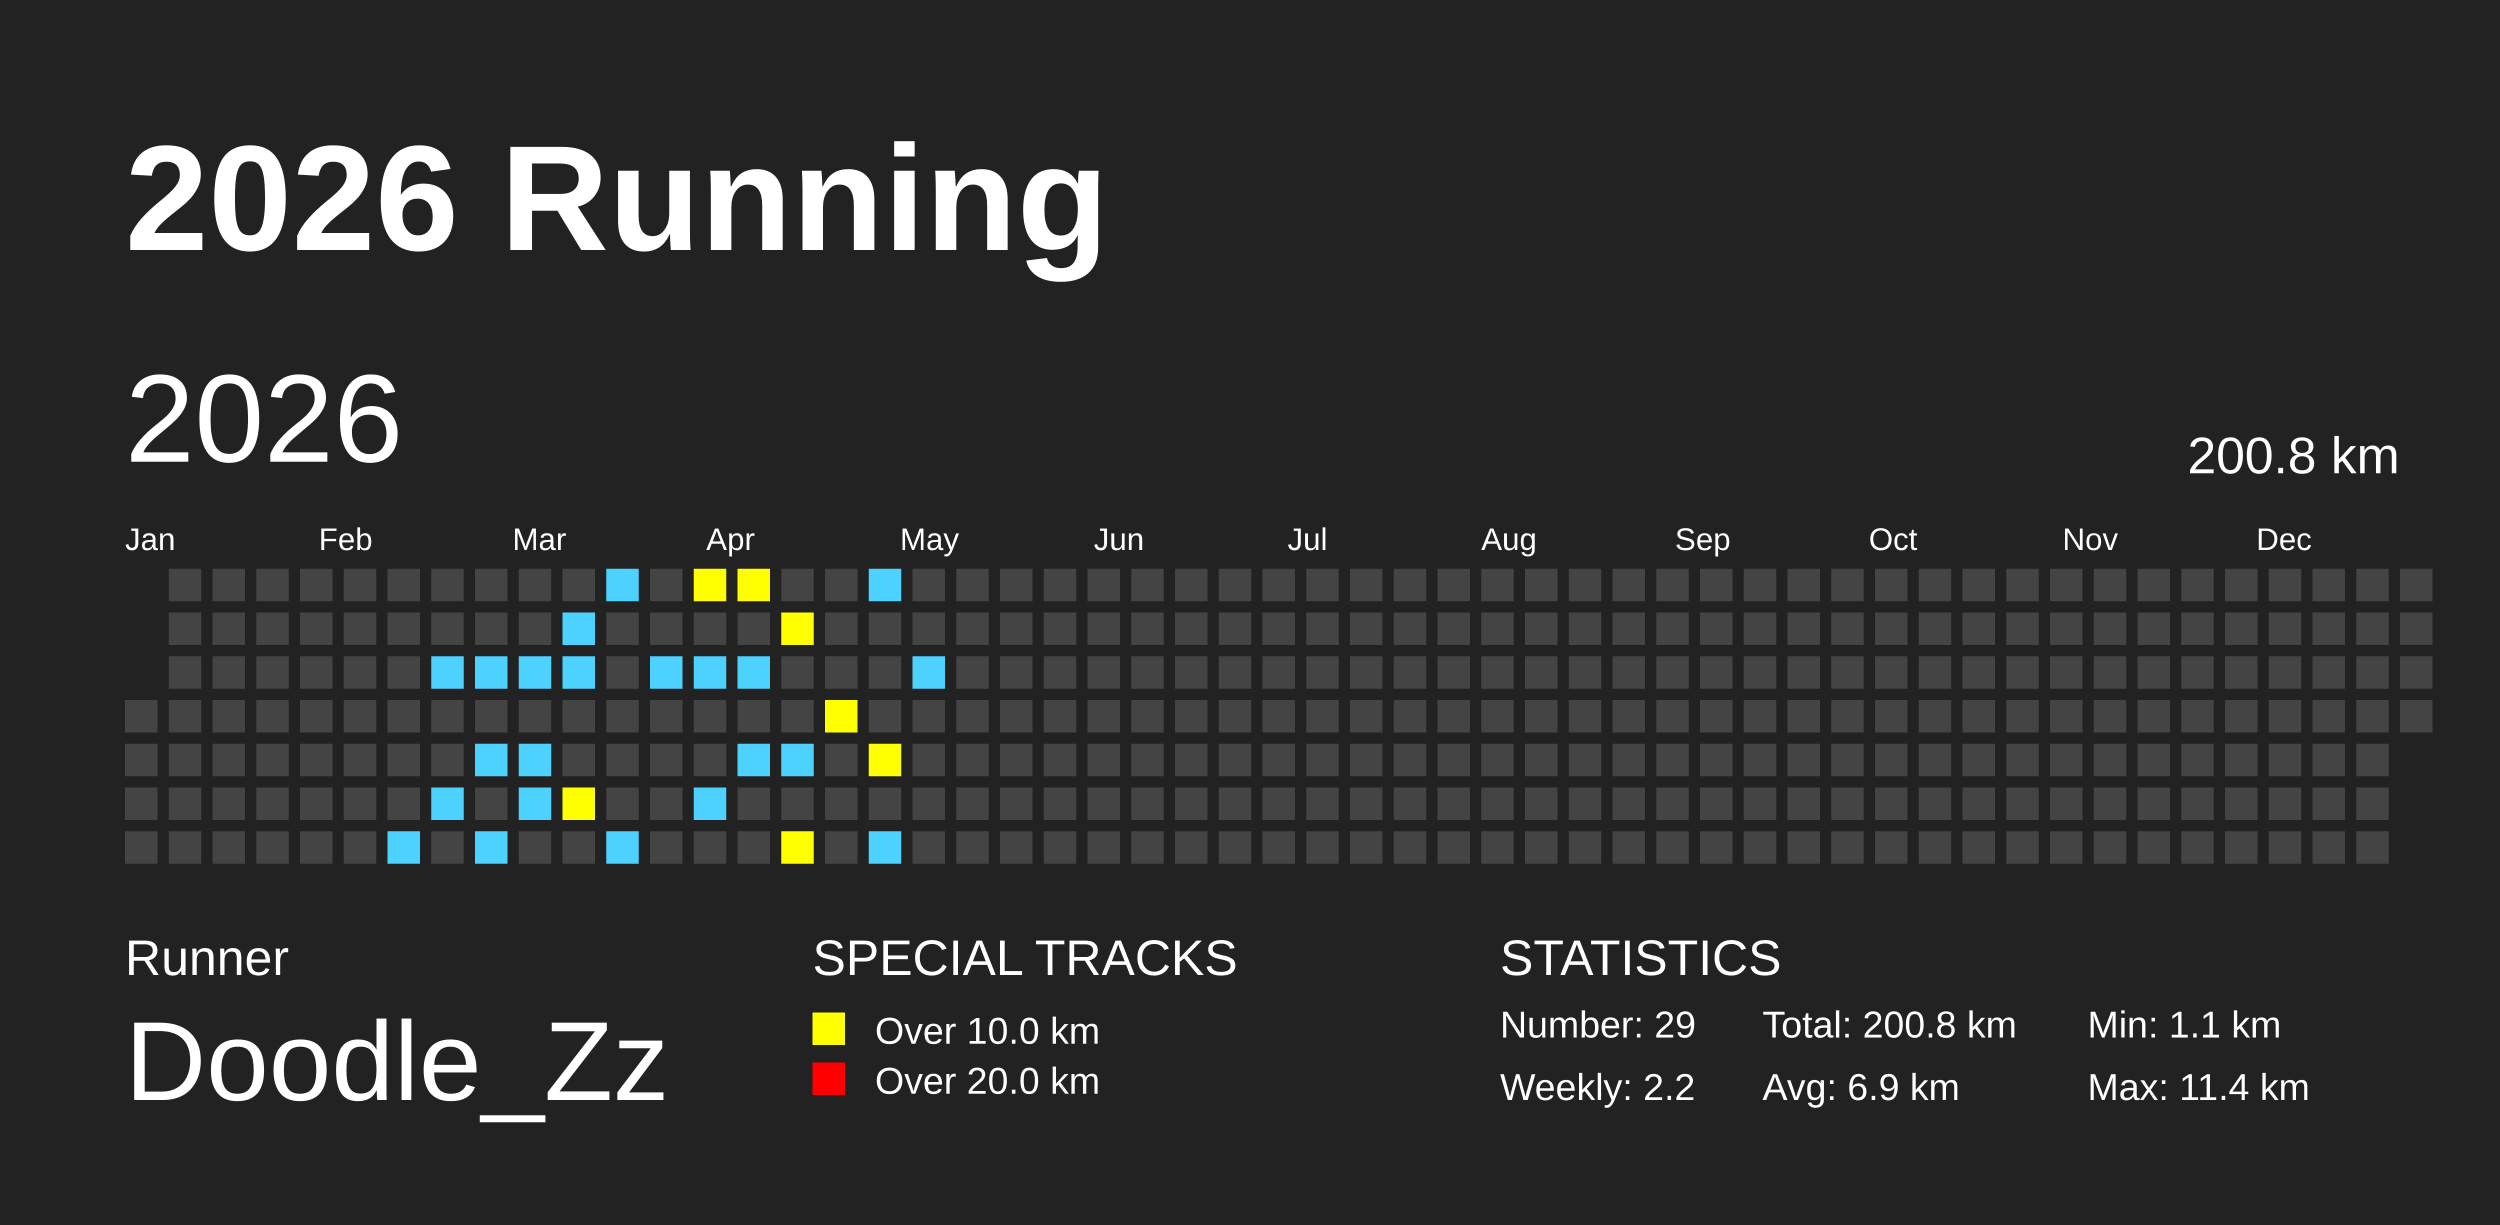
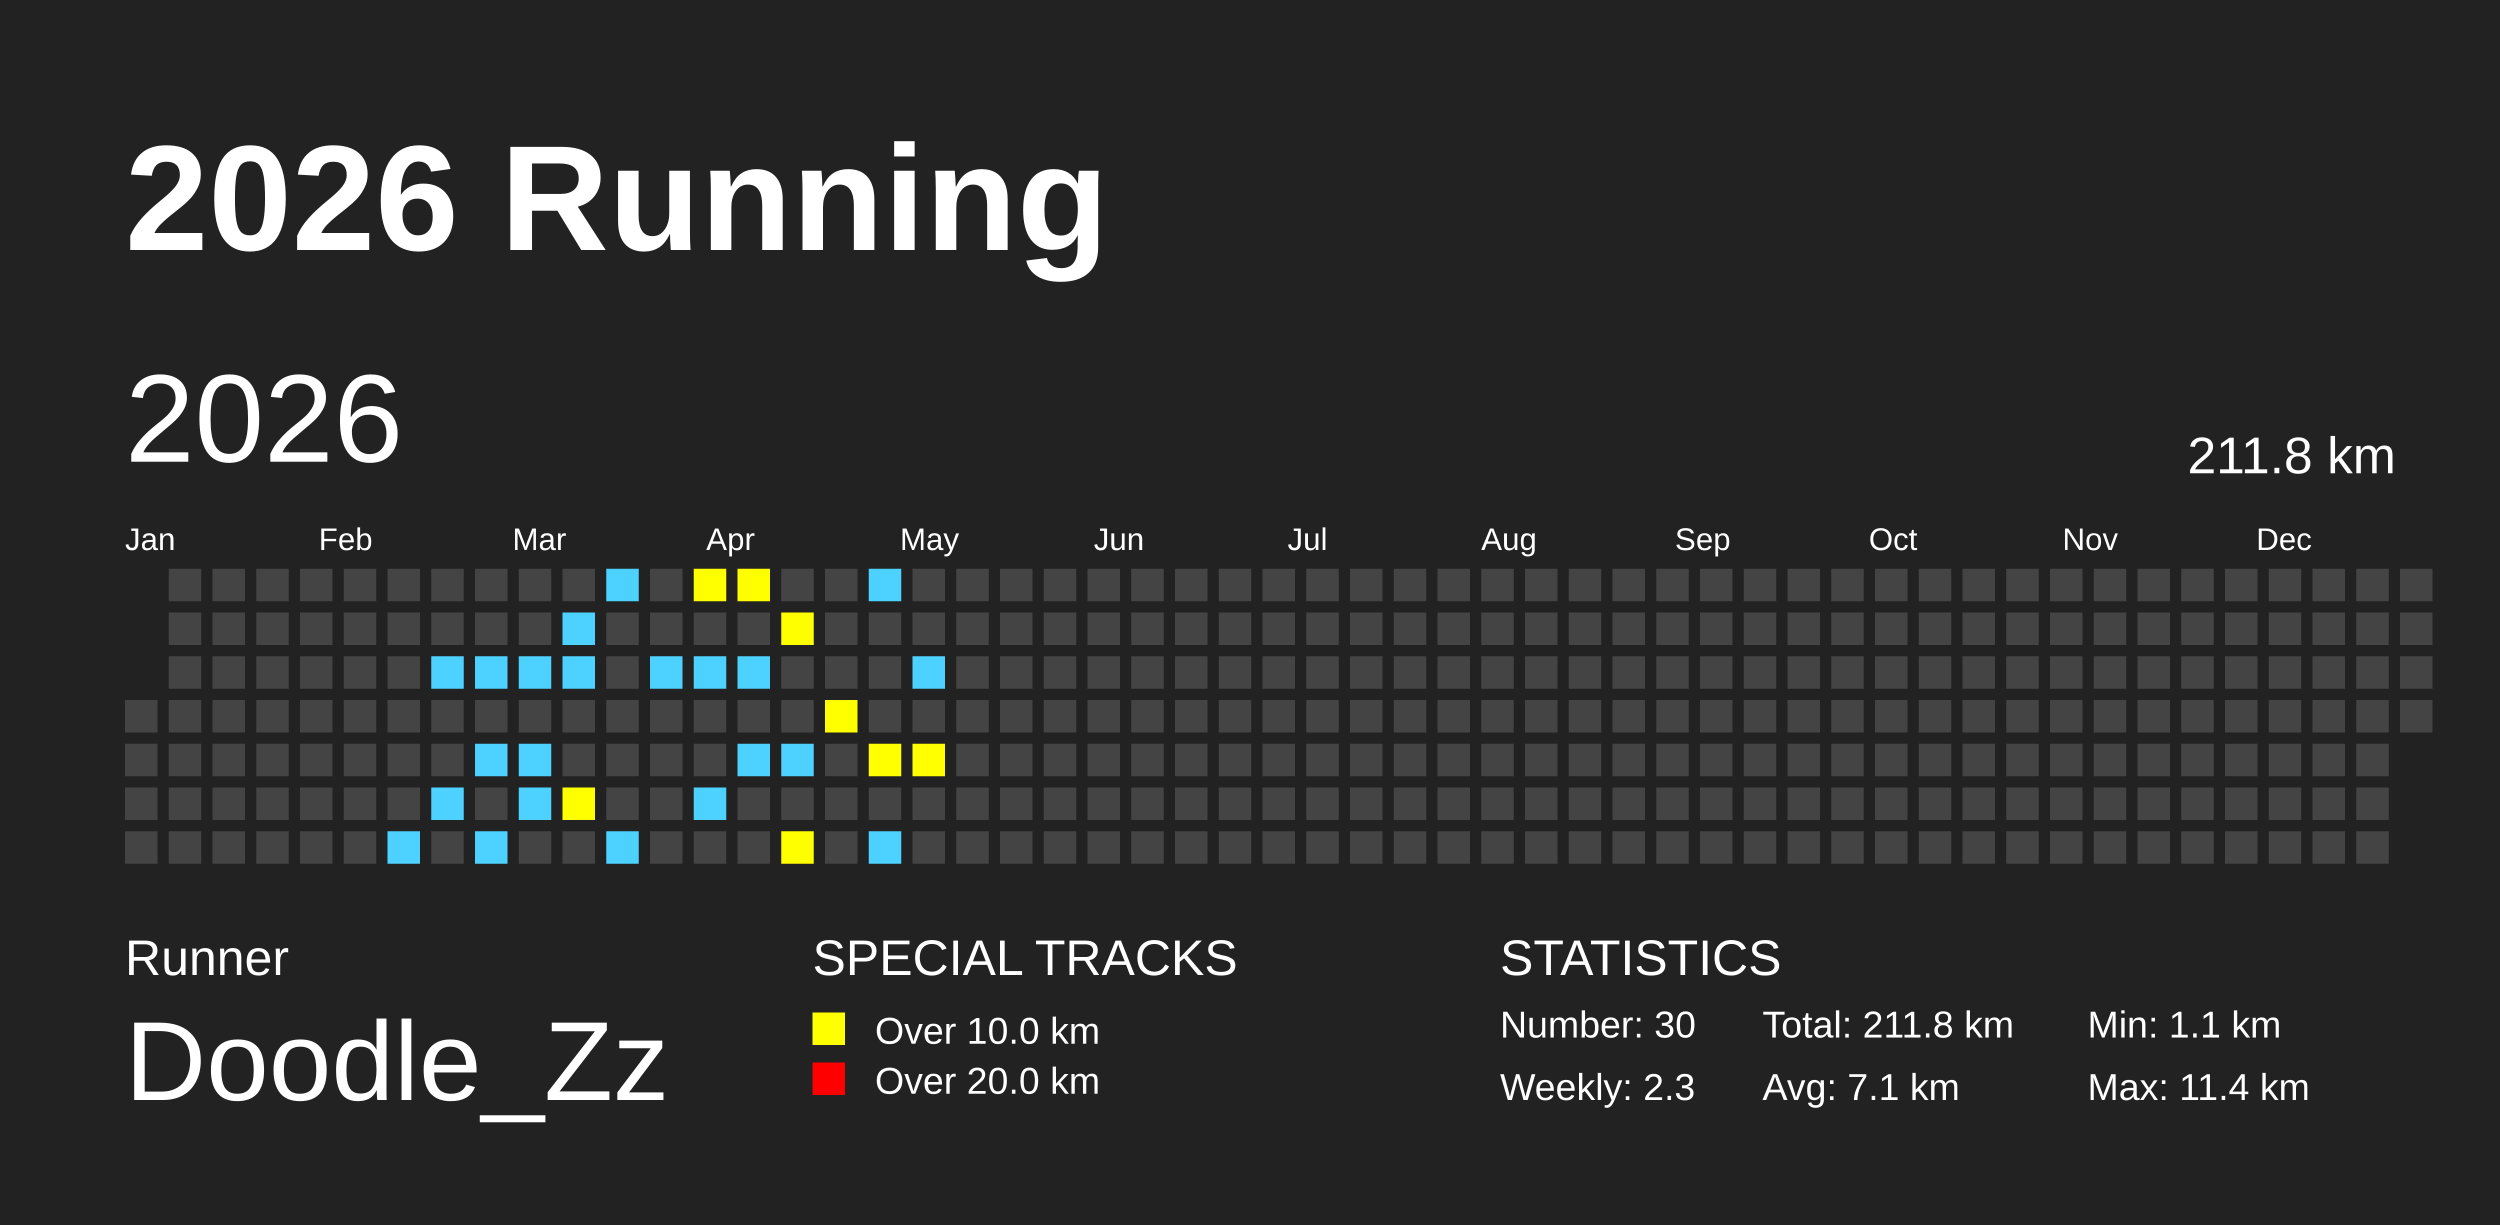
<svg xmlns="http://www.w3.org/2000/svg" baseProfile="full" height="98mm" version="1.1" viewBox="0,0,200,98" width="200mm">
  <defs />
  <rect fill="#222222" height="98" width="200" x="0" y="0" />
  <text fill="#FFFFFF" style="font-size:12px; font-family:Arial; font-weight:bold;" x="10" y="20">2026 Running</text>
  <text fill="#FFFFFF" style="font-size:4px; font-family:Arial" x="10" y="78">Runner</text>
  <text fill="#FFFFFF" style="font-size:9px; font-family:Arial" x="10" y="88">Doodle_Zz</text>
  <text fill="#FFFFFF" style="font-size:4px; font-family:Arial" x="65" y="78">SPECIAL TRACKS</text>
  <rect fill="yellow" height="2.6" width="2.6" x="65" y="81" />
  <text fill="#FFFFFF" style="font-size:3px; font-family:Arial" x="70" y="83.5">Over 10.0 km</text>
  <rect fill="red" height="2.6" width="2.6" x="65" y="85" />
  <text fill="#FFFFFF" style="font-size:3px; font-family:Arial" x="70" y="87.5">Over 20.0 km</text>
  <text fill="#FFFFFF" style="font-size:4px; font-family:Arial" x="120" y="78">STATISTICS</text>
-   <text fill="#FFFFFF" style="font-size:3px; font-family:Arial" x="120" y="83">Number: 29</text>
-   <text fill="#FFFFFF" style="font-size:3px; font-family:Arial" x="120" y="88">Weekly: 2.2</text>
-   <text fill="#FFFFFF" style="font-size:3px; font-family:Arial" x="141" y="83">Total: 200.8 km</text>
-   <text fill="#FFFFFF" style="font-size:3px; font-family:Arial" x="141" y="88">Avg: 6.9 km</text>
+   <text fill="#FFFFFF" style="font-size:3px; font-family:Arial" x="120" y="83">Number: 30</text>
+   <text fill="#FFFFFF" style="font-size:3px; font-family:Arial" x="120" y="88">Weekly: 2.3</text>
+   <text fill="#FFFFFF" style="font-size:3px; font-family:Arial" x="141" y="83">Total: 211.8 km</text>
+   <text fill="#FFFFFF" style="font-size:3px; font-family:Arial" x="141" y="88">Avg: 7.1 km</text>
  <text fill="#FFFFFF" style="font-size:3px; font-family:Arial" x="167" y="83">Min: 1.1 km</text>
  <text fill="#FFFFFF" style="font-size:3px; font-family:Arial" x="167" y="88">Max: 11.4 km</text>
  <text dominant-baseline="hanging" fill="#FFFFFF" style="font-size:10.0px; font-family:Arial;" x="10" y="30">2026</text>
-   <text dominant-baseline="hanging" fill="#FFFFFF" style="font-size:4.125px; font-family:Arial;" x="175" y="35">200.8 km</text>
+   <text dominant-baseline="hanging" fill="#FFFFFF" style="font-size:4.125px; font-family:Arial;" x="175" y="35">211.8 km</text>
  <text fill="#FFFFFF" style="font-size:2.5px; font-family:Arial" x="10.0" y="44">Jan</text>
  <text fill="#FFFFFF" style="font-size:2.5px; font-family:Arial" x="25.5" y="44">Feb</text>
  <text fill="#FFFFFF" style="font-size:2.5px; font-family:Arial" x="41.0" y="44">Mar</text>
  <text fill="#FFFFFF" style="font-size:2.5px; font-family:Arial" x="56.5" y="44">Apr</text>
  <text fill="#FFFFFF" style="font-size:2.5px; font-family:Arial" x="72.0" y="44">May</text>
  <text fill="#FFFFFF" style="font-size:2.5px; font-family:Arial" x="87.5" y="44">Jun</text>
  <text fill="#FFFFFF" style="font-size:2.5px; font-family:Arial" x="103.0" y="44">Jul</text>
  <text fill="#FFFFFF" style="font-size:2.5px; font-family:Arial" x="118.5" y="44">Aug</text>
  <text fill="#FFFFFF" style="font-size:2.5px; font-family:Arial" x="134.0" y="44">Sep</text>
  <text fill="#FFFFFF" style="font-size:2.5px; font-family:Arial" x="149.5" y="44">Oct</text>
  <text fill="#FFFFFF" style="font-size:2.5px; font-family:Arial" x="165.0" y="44">Nov</text>
  <text fill="#FFFFFF" style="font-size:2.5px; font-family:Arial" x="180.5" y="44">Dec</text>
  <rect fill="#444444" height="2.6" width="2.6" x="10.0" y="56.0" />
  <rect fill="#444444" height="2.6" width="2.6" x="10.0" y="59.5" />
  <rect fill="#444444" height="2.6" width="2.6" x="10.0" y="63.0" />
  <rect fill="#444444" height="2.6" width="2.6" x="10.0" y="66.5" />
  <rect fill="#444444" height="2.6" width="2.6" x="13.5" y="45.5" />
  <rect fill="#444444" height="2.6" width="2.6" x="13.5" y="49.0" />
  <rect fill="#444444" height="2.6" width="2.6" x="13.5" y="52.5" />
  <rect fill="#444444" height="2.6" width="2.6" x="13.5" y="56.0" />
  <rect fill="#444444" height="2.6" width="2.6" x="13.5" y="59.5" />
  <rect fill="#444444" height="2.6" width="2.6" x="13.5" y="63.0" />
  <rect fill="#444444" height="2.6" width="2.6" x="13.5" y="66.5" />
  <rect fill="#444444" height="2.6" width="2.6" x="17.0" y="45.5" />
  <rect fill="#444444" height="2.6" width="2.6" x="17.0" y="49.0" />
  <rect fill="#444444" height="2.6" width="2.6" x="17.0" y="52.5" />
  <rect fill="#444444" height="2.6" width="2.6" x="17.0" y="56.0" />
  <rect fill="#444444" height="2.6" width="2.6" x="17.0" y="59.5" />
  <rect fill="#444444" height="2.6" width="2.6" x="17.0" y="63.0" />
  <rect fill="#444444" height="2.6" width="2.6" x="17.0" y="66.5" />
  <rect fill="#444444" height="2.6" width="2.6" x="20.5" y="45.5" />
  <rect fill="#444444" height="2.6" width="2.6" x="20.5" y="49.0" />
  <rect fill="#444444" height="2.6" width="2.6" x="20.5" y="52.5" />
  <rect fill="#444444" height="2.6" width="2.6" x="20.5" y="56.0" />
  <rect fill="#444444" height="2.6" width="2.6" x="20.5" y="59.5" />
  <rect fill="#444444" height="2.6" width="2.6" x="20.5" y="63.0" />
  <rect fill="#444444" height="2.6" width="2.6" x="20.5" y="66.5" />
  <rect fill="#444444" height="2.6" width="2.6" x="24.0" y="45.5" />
  <rect fill="#444444" height="2.6" width="2.6" x="24.0" y="49.0" />
  <rect fill="#444444" height="2.6" width="2.6" x="24.0" y="52.5" />
  <rect fill="#444444" height="2.6" width="2.6" x="24.0" y="56.0" />
  <rect fill="#444444" height="2.6" width="2.6" x="24.0" y="59.5" />
  <rect fill="#444444" height="2.6" width="2.6" x="24.0" y="63.0" />
  <rect fill="#444444" height="2.6" width="2.6" x="24.0" y="66.5" />
  <rect fill="#444444" height="2.6" width="2.6" x="27.5" y="45.5" />
  <rect fill="#444444" height="2.6" width="2.6" x="27.5" y="49.0" />
  <rect fill="#444444" height="2.6" width="2.6" x="27.5" y="52.5" />
  <rect fill="#444444" height="2.6" width="2.6" x="27.5" y="56.0" />
  <rect fill="#444444" height="2.6" width="2.6" x="27.5" y="59.5" />
  <rect fill="#444444" height="2.6" width="2.6" x="27.5" y="63.0" />
  <rect fill="#444444" height="2.6" width="2.6" x="27.5" y="66.5" />
  <rect fill="#444444" height="2.6" width="2.6" x="31.0" y="45.5" />
  <rect fill="#444444" height="2.6" width="2.6" x="31.0" y="49.0" />
  <rect fill="#444444" height="2.6" width="2.6" x="31.0" y="52.5" />
  <rect fill="#444444" height="2.6" width="2.6" x="31.0" y="56.0" />
  <rect fill="#444444" height="2.6" width="2.6" x="31.0" y="59.5" />
  <rect fill="#444444" height="2.6" width="2.6" x="31.0" y="63.0" />
  <rect fill="#4DD2FF" height="2.6" width="2.6" x="31.0" y="66.5" />
  <rect fill="#444444" height="2.6" width="2.6" x="34.5" y="45.5" />
  <rect fill="#444444" height="2.6" width="2.6" x="34.5" y="49.0" />
  <rect fill="#4DD2FF" height="2.6" width="2.6" x="34.5" y="52.5" />
  <rect fill="#444444" height="2.6" width="2.6" x="34.5" y="56.0" />
  <rect fill="#444444" height="2.6" width="2.6" x="34.5" y="59.5" />
  <rect fill="#4DD2FF" height="2.6" width="2.6" x="34.5" y="63.0" />
  <rect fill="#444444" height="2.6" width="2.6" x="34.5" y="66.5" />
  <rect fill="#444444" height="2.6" width="2.6" x="38.0" y="45.5" />
  <rect fill="#444444" height="2.6" width="2.6" x="38.0" y="49.0" />
  <rect fill="#4DD2FF" height="2.6" width="2.6" x="38.0" y="52.5" />
  <rect fill="#444444" height="2.6" width="2.6" x="38.0" y="56.0" />
  <rect fill="#4DD2FF" height="2.6" width="2.6" x="38.0" y="59.5" />
  <rect fill="#444444" height="2.6" width="2.6" x="38.0" y="63.0" />
  <rect fill="#4DD2FF" height="2.6" width="2.6" x="38.0" y="66.5" />
  <rect fill="#444444" height="2.6" width="2.6" x="41.5" y="45.5" />
  <rect fill="#444444" height="2.6" width="2.6" x="41.5" y="49.0" />
  <rect fill="#4DD2FF" height="2.6" width="2.6" x="41.5" y="52.5" />
  <rect fill="#444444" height="2.6" width="2.6" x="41.5" y="56.0" />
  <rect fill="#4DD2FF" height="2.6" width="2.6" x="41.5" y="59.5" />
  <rect fill="#4DD2FF" height="2.6" width="2.6" x="41.5" y="63.0" />
  <rect fill="#444444" height="2.6" width="2.6" x="41.5" y="66.5" />
  <rect fill="#444444" height="2.6" width="2.6" x="45.0" y="45.5" />
  <rect fill="#4DD2FF" height="2.6" width="2.6" x="45.0" y="49.0" />
  <rect fill="#4DD2FF" height="2.6" width="2.6" x="45.0" y="52.5" />
  <rect fill="#444444" height="2.6" width="2.6" x="45.0" y="56.0" />
  <rect fill="#444444" height="2.6" width="2.6" x="45.0" y="59.5" />
  <rect fill="yellow" height="2.6" width="2.6" x="45.0" y="63.0" />
  <rect fill="#444444" height="2.6" width="2.6" x="45.0" y="66.5" />
  <rect fill="#4DD2FF" height="2.6" width="2.6" x="48.5" y="45.5" />
  <rect fill="#444444" height="2.6" width="2.6" x="48.5" y="49.0" />
  <rect fill="#444444" height="2.6" width="2.6" x="48.5" y="52.5" />
  <rect fill="#444444" height="2.6" width="2.6" x="48.5" y="56.0" />
  <rect fill="#444444" height="2.6" width="2.6" x="48.5" y="59.5" />
  <rect fill="#444444" height="2.6" width="2.6" x="48.5" y="63.0" />
  <rect fill="#4DD2FF" height="2.6" width="2.6" x="48.5" y="66.5" />
  <rect fill="#444444" height="2.6" width="2.6" x="52.0" y="45.5" />
  <rect fill="#444444" height="2.6" width="2.6" x="52.0" y="49.0" />
  <rect fill="#4DD2FF" height="2.6" width="2.6" x="52.0" y="52.5" />
  <rect fill="#444444" height="2.6" width="2.6" x="52.0" y="56.0" />
  <rect fill="#444444" height="2.6" width="2.6" x="52.0" y="59.5" />
  <rect fill="#444444" height="2.6" width="2.6" x="52.0" y="63.0" />
  <rect fill="#444444" height="2.6" width="2.6" x="52.0" y="66.5" />
  <rect fill="yellow" height="2.6" width="2.6" x="55.5" y="45.5" />
  <rect fill="#444444" height="2.6" width="2.6" x="55.5" y="49.0" />
  <rect fill="#4DD2FF" height="2.6" width="2.6" x="55.5" y="52.5" />
  <rect fill="#444444" height="2.6" width="2.6" x="55.5" y="56.0" />
  <rect fill="#444444" height="2.6" width="2.6" x="55.5" y="59.5" />
  <rect fill="#4DD2FF" height="2.6" width="2.6" x="55.5" y="63.0" />
  <rect fill="#444444" height="2.6" width="2.6" x="55.5" y="66.5" />
  <rect fill="yellow" height="2.6" width="2.6" x="59.0" y="45.5" />
  <rect fill="#444444" height="2.6" width="2.6" x="59.0" y="49.0" />
  <rect fill="#4DD2FF" height="2.6" width="2.6" x="59.0" y="52.5" />
  <rect fill="#444444" height="2.6" width="2.6" x="59.0" y="56.0" />
  <rect fill="#4DD2FF" height="2.6" width="2.6" x="59.0" y="59.5" />
  <rect fill="#444444" height="2.6" width="2.6" x="59.0" y="63.0" />
  <rect fill="#444444" height="2.6" width="2.6" x="59.0" y="66.5" />
  <rect fill="#444444" height="2.6" width="2.6" x="62.5" y="45.5" />
  <rect fill="yellow" height="2.6" width="2.6" x="62.5" y="49.0" />
  <rect fill="#444444" height="2.6" width="2.6" x="62.5" y="52.5" />
  <rect fill="#444444" height="2.6" width="2.6" x="62.5" y="56.0" />
  <rect fill="#4DD2FF" height="2.6" width="2.6" x="62.5" y="59.5" />
  <rect fill="#444444" height="2.6" width="2.6" x="62.5" y="63.0" />
  <rect fill="yellow" height="2.6" width="2.6" x="62.5" y="66.5" />
  <rect fill="#444444" height="2.6" width="2.6" x="66.0" y="45.5" />
  <rect fill="#444444" height="2.6" width="2.6" x="66.0" y="49.0" />
  <rect fill="#444444" height="2.6" width="2.6" x="66.0" y="52.5" />
  <rect fill="yellow" height="2.6" width="2.6" x="66.0" y="56.0" />
  <rect fill="#444444" height="2.6" width="2.6" x="66.0" y="59.5" />
  <rect fill="#444444" height="2.6" width="2.6" x="66.0" y="63.0" />
  <rect fill="#444444" height="2.6" width="2.6" x="66.0" y="66.5" />
  <rect fill="#4DD2FF" height="2.6" width="2.6" x="69.5" y="45.5" />
  <rect fill="#444444" height="2.6" width="2.6" x="69.5" y="49.0" />
  <rect fill="#444444" height="2.6" width="2.6" x="69.5" y="52.5" />
  <rect fill="#444444" height="2.6" width="2.6" x="69.5" y="56.0" />
  <rect fill="yellow" height="2.6" width="2.6" x="69.5" y="59.5" />
  <rect fill="#444444" height="2.6" width="2.6" x="69.5" y="63.0" />
  <rect fill="#4DD2FF" height="2.6" width="2.6" x="69.5" y="66.5" />
  <rect fill="#444444" height="2.6" width="2.6" x="73.0" y="45.5" />
  <rect fill="#444444" height="2.6" width="2.6" x="73.0" y="49.0" />
  <rect fill="#4DD2FF" height="2.6" width="2.6" x="73.0" y="52.5" />
  <rect fill="#444444" height="2.6" width="2.6" x="73.0" y="56.0" />
-   <rect fill="#444444" height="2.6" width="2.6" x="73.0" y="59.5" />
+   <rect fill="yellow" height="2.6" width="2.6" x="73.0" y="59.5" />
  <rect fill="#444444" height="2.6" width="2.6" x="73.0" y="63.0" />
  <rect fill="#444444" height="2.6" width="2.6" x="73.0" y="66.5" />
  <rect fill="#444444" height="2.6" width="2.6" x="76.5" y="45.5" />
  <rect fill="#444444" height="2.6" width="2.6" x="76.5" y="49.0" />
  <rect fill="#444444" height="2.6" width="2.6" x="76.5" y="52.5" />
  <rect fill="#444444" height="2.6" width="2.6" x="76.5" y="56.0" />
  <rect fill="#444444" height="2.6" width="2.6" x="76.5" y="59.5" />
  <rect fill="#444444" height="2.6" width="2.6" x="76.5" y="63.0" />
  <rect fill="#444444" height="2.6" width="2.6" x="76.5" y="66.5" />
  <rect fill="#444444" height="2.6" width="2.6" x="80.0" y="45.5" />
  <rect fill="#444444" height="2.6" width="2.6" x="80.0" y="49.0" />
  <rect fill="#444444" height="2.6" width="2.6" x="80.0" y="52.5" />
  <rect fill="#444444" height="2.6" width="2.6" x="80.0" y="56.0" />
  <rect fill="#444444" height="2.6" width="2.6" x="80.0" y="59.5" />
  <rect fill="#444444" height="2.6" width="2.6" x="80.0" y="63.0" />
  <rect fill="#444444" height="2.6" width="2.6" x="80.0" y="66.5" />
  <rect fill="#444444" height="2.6" width="2.6" x="83.5" y="45.5" />
  <rect fill="#444444" height="2.6" width="2.6" x="83.5" y="49.0" />
  <rect fill="#444444" height="2.6" width="2.6" x="83.5" y="52.5" />
  <rect fill="#444444" height="2.6" width="2.6" x="83.5" y="56.0" />
  <rect fill="#444444" height="2.6" width="2.6" x="83.5" y="59.5" />
  <rect fill="#444444" height="2.6" width="2.6" x="83.5" y="63.0" />
  <rect fill="#444444" height="2.6" width="2.6" x="83.5" y="66.5" />
  <rect fill="#444444" height="2.6" width="2.6" x="87.0" y="45.5" />
  <rect fill="#444444" height="2.6" width="2.6" x="87.0" y="49.0" />
  <rect fill="#444444" height="2.6" width="2.6" x="87.0" y="52.5" />
  <rect fill="#444444" height="2.6" width="2.6" x="87.0" y="56.0" />
  <rect fill="#444444" height="2.6" width="2.6" x="87.0" y="59.5" />
  <rect fill="#444444" height="2.6" width="2.6" x="87.0" y="63.0" />
  <rect fill="#444444" height="2.6" width="2.6" x="87.0" y="66.5" />
  <rect fill="#444444" height="2.6" width="2.6" x="90.5" y="45.5" />
  <rect fill="#444444" height="2.6" width="2.6" x="90.5" y="49.0" />
  <rect fill="#444444" height="2.6" width="2.6" x="90.5" y="52.5" />
  <rect fill="#444444" height="2.6" width="2.6" x="90.5" y="56.0" />
  <rect fill="#444444" height="2.6" width="2.6" x="90.5" y="59.5" />
  <rect fill="#444444" height="2.6" width="2.6" x="90.5" y="63.0" />
  <rect fill="#444444" height="2.6" width="2.6" x="90.5" y="66.5" />
  <rect fill="#444444" height="2.6" width="2.6" x="94.0" y="45.5" />
  <rect fill="#444444" height="2.6" width="2.6" x="94.0" y="49.0" />
  <rect fill="#444444" height="2.6" width="2.6" x="94.0" y="52.5" />
  <rect fill="#444444" height="2.6" width="2.6" x="94.0" y="56.0" />
  <rect fill="#444444" height="2.6" width="2.6" x="94.0" y="59.5" />
  <rect fill="#444444" height="2.6" width="2.6" x="94.0" y="63.0" />
  <rect fill="#444444" height="2.6" width="2.6" x="94.0" y="66.5" />
  <rect fill="#444444" height="2.6" width="2.6" x="97.5" y="45.5" />
  <rect fill="#444444" height="2.6" width="2.6" x="97.5" y="49.0" />
  <rect fill="#444444" height="2.6" width="2.6" x="97.5" y="52.5" />
  <rect fill="#444444" height="2.6" width="2.6" x="97.5" y="56.0" />
  <rect fill="#444444" height="2.6" width="2.6" x="97.5" y="59.5" />
  <rect fill="#444444" height="2.6" width="2.6" x="97.5" y="63.0" />
  <rect fill="#444444" height="2.6" width="2.6" x="97.5" y="66.5" />
  <rect fill="#444444" height="2.6" width="2.6" x="101.0" y="45.5" />
  <rect fill="#444444" height="2.6" width="2.6" x="101.0" y="49.0" />
  <rect fill="#444444" height="2.6" width="2.6" x="101.0" y="52.5" />
  <rect fill="#444444" height="2.6" width="2.6" x="101.0" y="56.0" />
  <rect fill="#444444" height="2.6" width="2.6" x="101.0" y="59.5" />
  <rect fill="#444444" height="2.6" width="2.6" x="101.0" y="63.0" />
  <rect fill="#444444" height="2.6" width="2.6" x="101.0" y="66.5" />
  <rect fill="#444444" height="2.6" width="2.6" x="104.5" y="45.5" />
  <rect fill="#444444" height="2.6" width="2.6" x="104.5" y="49.0" />
  <rect fill="#444444" height="2.6" width="2.6" x="104.5" y="52.5" />
  <rect fill="#444444" height="2.6" width="2.6" x="104.5" y="56.0" />
  <rect fill="#444444" height="2.6" width="2.6" x="104.5" y="59.5" />
  <rect fill="#444444" height="2.6" width="2.6" x="104.5" y="63.0" />
  <rect fill="#444444" height="2.6" width="2.6" x="104.5" y="66.5" />
  <rect fill="#444444" height="2.6" width="2.6" x="108.0" y="45.5" />
  <rect fill="#444444" height="2.6" width="2.6" x="108.0" y="49.0" />
  <rect fill="#444444" height="2.6" width="2.6" x="108.0" y="52.5" />
  <rect fill="#444444" height="2.6" width="2.6" x="108.0" y="56.0" />
  <rect fill="#444444" height="2.6" width="2.6" x="108.0" y="59.5" />
  <rect fill="#444444" height="2.6" width="2.6" x="108.0" y="63.0" />
  <rect fill="#444444" height="2.6" width="2.6" x="108.0" y="66.5" />
  <rect fill="#444444" height="2.6" width="2.6" x="111.5" y="45.5" />
  <rect fill="#444444" height="2.6" width="2.6" x="111.5" y="49.0" />
  <rect fill="#444444" height="2.6" width="2.6" x="111.5" y="52.5" />
  <rect fill="#444444" height="2.6" width="2.6" x="111.5" y="56.0" />
  <rect fill="#444444" height="2.6" width="2.6" x="111.5" y="59.5" />
  <rect fill="#444444" height="2.6" width="2.6" x="111.5" y="63.0" />
  <rect fill="#444444" height="2.6" width="2.6" x="111.5" y="66.5" />
  <rect fill="#444444" height="2.6" width="2.6" x="115.0" y="45.5" />
  <rect fill="#444444" height="2.6" width="2.6" x="115.0" y="49.0" />
  <rect fill="#444444" height="2.6" width="2.6" x="115.0" y="52.5" />
  <rect fill="#444444" height="2.6" width="2.6" x="115.0" y="56.0" />
  <rect fill="#444444" height="2.6" width="2.6" x="115.0" y="59.5" />
  <rect fill="#444444" height="2.6" width="2.6" x="115.0" y="63.0" />
  <rect fill="#444444" height="2.6" width="2.6" x="115.0" y="66.5" />
  <rect fill="#444444" height="2.6" width="2.6" x="118.5" y="45.5" />
  <rect fill="#444444" height="2.6" width="2.6" x="118.5" y="49.0" />
  <rect fill="#444444" height="2.6" width="2.6" x="118.5" y="52.5" />
  <rect fill="#444444" height="2.6" width="2.6" x="118.5" y="56.0" />
  <rect fill="#444444" height="2.6" width="2.6" x="118.5" y="59.5" />
  <rect fill="#444444" height="2.6" width="2.6" x="118.5" y="63.0" />
  <rect fill="#444444" height="2.6" width="2.6" x="118.5" y="66.5" />
  <rect fill="#444444" height="2.6" width="2.6" x="122.0" y="45.5" />
  <rect fill="#444444" height="2.6" width="2.6" x="122.0" y="49.0" />
  <rect fill="#444444" height="2.6" width="2.6" x="122.0" y="52.5" />
  <rect fill="#444444" height="2.6" width="2.6" x="122.0" y="56.0" />
  <rect fill="#444444" height="2.6" width="2.6" x="122.0" y="59.5" />
  <rect fill="#444444" height="2.6" width="2.6" x="122.0" y="63.0" />
  <rect fill="#444444" height="2.6" width="2.6" x="122.0" y="66.5" />
  <rect fill="#444444" height="2.6" width="2.6" x="125.5" y="45.5" />
  <rect fill="#444444" height="2.6" width="2.6" x="125.5" y="49.0" />
  <rect fill="#444444" height="2.6" width="2.6" x="125.5" y="52.5" />
  <rect fill="#444444" height="2.6" width="2.6" x="125.5" y="56.0" />
  <rect fill="#444444" height="2.6" width="2.6" x="125.5" y="59.5" />
  <rect fill="#444444" height="2.6" width="2.6" x="125.5" y="63.0" />
  <rect fill="#444444" height="2.6" width="2.6" x="125.5" y="66.5" />
  <rect fill="#444444" height="2.6" width="2.6" x="129.0" y="45.5" />
  <rect fill="#444444" height="2.6" width="2.6" x="129.0" y="49.0" />
  <rect fill="#444444" height="2.6" width="2.6" x="129.0" y="52.5" />
  <rect fill="#444444" height="2.6" width="2.6" x="129.0" y="56.0" />
  <rect fill="#444444" height="2.6" width="2.6" x="129.0" y="59.5" />
  <rect fill="#444444" height="2.6" width="2.6" x="129.0" y="63.0" />
  <rect fill="#444444" height="2.6" width="2.6" x="129.0" y="66.5" />
  <rect fill="#444444" height="2.6" width="2.6" x="132.5" y="45.5" />
  <rect fill="#444444" height="2.6" width="2.6" x="132.5" y="49.0" />
  <rect fill="#444444" height="2.6" width="2.6" x="132.5" y="52.5" />
  <rect fill="#444444" height="2.6" width="2.6" x="132.5" y="56.0" />
  <rect fill="#444444" height="2.6" width="2.6" x="132.5" y="59.5" />
  <rect fill="#444444" height="2.6" width="2.6" x="132.5" y="63.0" />
  <rect fill="#444444" height="2.6" width="2.6" x="132.5" y="66.5" />
  <rect fill="#444444" height="2.6" width="2.6" x="136.0" y="45.5" />
  <rect fill="#444444" height="2.6" width="2.6" x="136.0" y="49.0" />
  <rect fill="#444444" height="2.6" width="2.6" x="136.0" y="52.5" />
  <rect fill="#444444" height="2.6" width="2.6" x="136.0" y="56.0" />
  <rect fill="#444444" height="2.6" width="2.6" x="136.0" y="59.5" />
  <rect fill="#444444" height="2.6" width="2.6" x="136.0" y="63.0" />
  <rect fill="#444444" height="2.6" width="2.6" x="136.0" y="66.5" />
  <rect fill="#444444" height="2.6" width="2.6" x="139.5" y="45.5" />
  <rect fill="#444444" height="2.6" width="2.6" x="139.5" y="49.0" />
  <rect fill="#444444" height="2.6" width="2.6" x="139.5" y="52.5" />
  <rect fill="#444444" height="2.6" width="2.6" x="139.5" y="56.0" />
  <rect fill="#444444" height="2.6" width="2.6" x="139.5" y="59.5" />
  <rect fill="#444444" height="2.6" width="2.6" x="139.5" y="63.0" />
  <rect fill="#444444" height="2.6" width="2.6" x="139.5" y="66.5" />
  <rect fill="#444444" height="2.6" width="2.6" x="143.0" y="45.5" />
  <rect fill="#444444" height="2.6" width="2.6" x="143.0" y="49.0" />
  <rect fill="#444444" height="2.6" width="2.6" x="143.0" y="52.5" />
  <rect fill="#444444" height="2.6" width="2.6" x="143.0" y="56.0" />
  <rect fill="#444444" height="2.6" width="2.6" x="143.0" y="59.5" />
  <rect fill="#444444" height="2.6" width="2.6" x="143.0" y="63.0" />
  <rect fill="#444444" height="2.6" width="2.6" x="143.0" y="66.5" />
  <rect fill="#444444" height="2.6" width="2.6" x="146.5" y="45.5" />
  <rect fill="#444444" height="2.6" width="2.6" x="146.5" y="49.0" />
  <rect fill="#444444" height="2.6" width="2.6" x="146.5" y="52.5" />
  <rect fill="#444444" height="2.6" width="2.6" x="146.5" y="56.0" />
  <rect fill="#444444" height="2.6" width="2.6" x="146.5" y="59.5" />
  <rect fill="#444444" height="2.6" width="2.6" x="146.5" y="63.0" />
  <rect fill="#444444" height="2.6" width="2.6" x="146.5" y="66.5" />
  <rect fill="#444444" height="2.6" width="2.6" x="150.0" y="45.5" />
  <rect fill="#444444" height="2.6" width="2.6" x="150.0" y="49.0" />
  <rect fill="#444444" height="2.6" width="2.6" x="150.0" y="52.5" />
  <rect fill="#444444" height="2.6" width="2.6" x="150.0" y="56.0" />
  <rect fill="#444444" height="2.6" width="2.6" x="150.0" y="59.5" />
  <rect fill="#444444" height="2.6" width="2.6" x="150.0" y="63.0" />
  <rect fill="#444444" height="2.6" width="2.6" x="150.0" y="66.5" />
  <rect fill="#444444" height="2.6" width="2.6" x="153.5" y="45.5" />
  <rect fill="#444444" height="2.6" width="2.6" x="153.5" y="49.0" />
  <rect fill="#444444" height="2.6" width="2.6" x="153.5" y="52.5" />
  <rect fill="#444444" height="2.6" width="2.6" x="153.5" y="56.0" />
  <rect fill="#444444" height="2.6" width="2.6" x="153.5" y="59.5" />
  <rect fill="#444444" height="2.6" width="2.6" x="153.5" y="63.0" />
  <rect fill="#444444" height="2.6" width="2.6" x="153.5" y="66.5" />
  <rect fill="#444444" height="2.6" width="2.6" x="157.0" y="45.5" />
  <rect fill="#444444" height="2.6" width="2.6" x="157.0" y="49.0" />
  <rect fill="#444444" height="2.6" width="2.6" x="157.0" y="52.5" />
  <rect fill="#444444" height="2.6" width="2.6" x="157.0" y="56.0" />
  <rect fill="#444444" height="2.6" width="2.6" x="157.0" y="59.5" />
  <rect fill="#444444" height="2.6" width="2.6" x="157.0" y="63.0" />
  <rect fill="#444444" height="2.6" width="2.6" x="157.0" y="66.5" />
  <rect fill="#444444" height="2.6" width="2.6" x="160.5" y="45.5" />
  <rect fill="#444444" height="2.6" width="2.6" x="160.5" y="49.0" />
  <rect fill="#444444" height="2.6" width="2.6" x="160.5" y="52.5" />
  <rect fill="#444444" height="2.6" width="2.6" x="160.5" y="56.0" />
  <rect fill="#444444" height="2.6" width="2.6" x="160.5" y="59.5" />
  <rect fill="#444444" height="2.6" width="2.6" x="160.5" y="63.0" />
  <rect fill="#444444" height="2.6" width="2.6" x="160.5" y="66.5" />
  <rect fill="#444444" height="2.6" width="2.6" x="164.0" y="45.5" />
  <rect fill="#444444" height="2.6" width="2.6" x="164.0" y="49.0" />
  <rect fill="#444444" height="2.6" width="2.6" x="164.0" y="52.5" />
  <rect fill="#444444" height="2.6" width="2.6" x="164.0" y="56.0" />
  <rect fill="#444444" height="2.6" width="2.6" x="164.0" y="59.5" />
  <rect fill="#444444" height="2.6" width="2.6" x="164.0" y="63.0" />
  <rect fill="#444444" height="2.6" width="2.6" x="164.0" y="66.5" />
  <rect fill="#444444" height="2.6" width="2.6" x="167.5" y="45.5" />
  <rect fill="#444444" height="2.6" width="2.6" x="167.5" y="49.0" />
  <rect fill="#444444" height="2.6" width="2.6" x="167.5" y="52.5" />
  <rect fill="#444444" height="2.6" width="2.6" x="167.5" y="56.0" />
  <rect fill="#444444" height="2.6" width="2.6" x="167.5" y="59.5" />
  <rect fill="#444444" height="2.6" width="2.6" x="167.5" y="63.0" />
  <rect fill="#444444" height="2.6" width="2.6" x="167.5" y="66.5" />
  <rect fill="#444444" height="2.6" width="2.6" x="171.0" y="45.5" />
  <rect fill="#444444" height="2.6" width="2.6" x="171.0" y="49.0" />
  <rect fill="#444444" height="2.6" width="2.6" x="171.0" y="52.5" />
  <rect fill="#444444" height="2.6" width="2.6" x="171.0" y="56.0" />
  <rect fill="#444444" height="2.6" width="2.6" x="171.0" y="59.5" />
  <rect fill="#444444" height="2.6" width="2.6" x="171.0" y="63.0" />
  <rect fill="#444444" height="2.6" width="2.6" x="171.0" y="66.5" />
  <rect fill="#444444" height="2.6" width="2.6" x="174.5" y="45.5" />
  <rect fill="#444444" height="2.6" width="2.6" x="174.5" y="49.0" />
  <rect fill="#444444" height="2.6" width="2.6" x="174.5" y="52.5" />
  <rect fill="#444444" height="2.6" width="2.6" x="174.5" y="56.0" />
  <rect fill="#444444" height="2.6" width="2.6" x="174.5" y="59.5" />
  <rect fill="#444444" height="2.6" width="2.6" x="174.5" y="63.0" />
  <rect fill="#444444" height="2.6" width="2.6" x="174.5" y="66.5" />
  <rect fill="#444444" height="2.6" width="2.6" x="178.0" y="45.5" />
  <rect fill="#444444" height="2.6" width="2.6" x="178.0" y="49.0" />
  <rect fill="#444444" height="2.6" width="2.6" x="178.0" y="52.5" />
  <rect fill="#444444" height="2.6" width="2.6" x="178.0" y="56.0" />
  <rect fill="#444444" height="2.6" width="2.6" x="178.0" y="59.5" />
  <rect fill="#444444" height="2.6" width="2.6" x="178.0" y="63.0" />
  <rect fill="#444444" height="2.6" width="2.6" x="178.0" y="66.5" />
  <rect fill="#444444" height="2.6" width="2.6" x="181.5" y="45.5" />
  <rect fill="#444444" height="2.6" width="2.6" x="181.5" y="49.0" />
  <rect fill="#444444" height="2.6" width="2.6" x="181.5" y="52.5" />
  <rect fill="#444444" height="2.6" width="2.6" x="181.5" y="56.0" />
  <rect fill="#444444" height="2.6" width="2.6" x="181.5" y="59.5" />
  <rect fill="#444444" height="2.6" width="2.6" x="181.5" y="63.0" />
  <rect fill="#444444" height="2.6" width="2.6" x="181.5" y="66.5" />
  <rect fill="#444444" height="2.6" width="2.6" x="185.0" y="45.5" />
  <rect fill="#444444" height="2.6" width="2.6" x="185.0" y="49.0" />
  <rect fill="#444444" height="2.6" width="2.6" x="185.0" y="52.5" />
  <rect fill="#444444" height="2.6" width="2.6" x="185.0" y="56.0" />
  <rect fill="#444444" height="2.6" width="2.6" x="185.0" y="59.5" />
  <rect fill="#444444" height="2.6" width="2.6" x="185.0" y="63.0" />
  <rect fill="#444444" height="2.6" width="2.6" x="185.0" y="66.5" />
  <rect fill="#444444" height="2.6" width="2.6" x="188.5" y="45.5" />
  <rect fill="#444444" height="2.6" width="2.6" x="188.5" y="49.0" />
  <rect fill="#444444" height="2.6" width="2.6" x="188.5" y="52.5" />
  <rect fill="#444444" height="2.6" width="2.6" x="188.5" y="56.0" />
  <rect fill="#444444" height="2.6" width="2.6" x="188.5" y="59.5" />
  <rect fill="#444444" height="2.6" width="2.6" x="188.5" y="63.0" />
  <rect fill="#444444" height="2.6" width="2.6" x="188.5" y="66.5" />
  <rect fill="#444444" height="2.6" width="2.6" x="192.0" y="45.5" />
  <rect fill="#444444" height="2.6" width="2.6" x="192.0" y="49.0" />
  <rect fill="#444444" height="2.6" width="2.6" x="192.0" y="52.5" />
  <rect fill="#444444" height="2.6" width="2.6" x="192.0" y="56.0" />
</svg>
